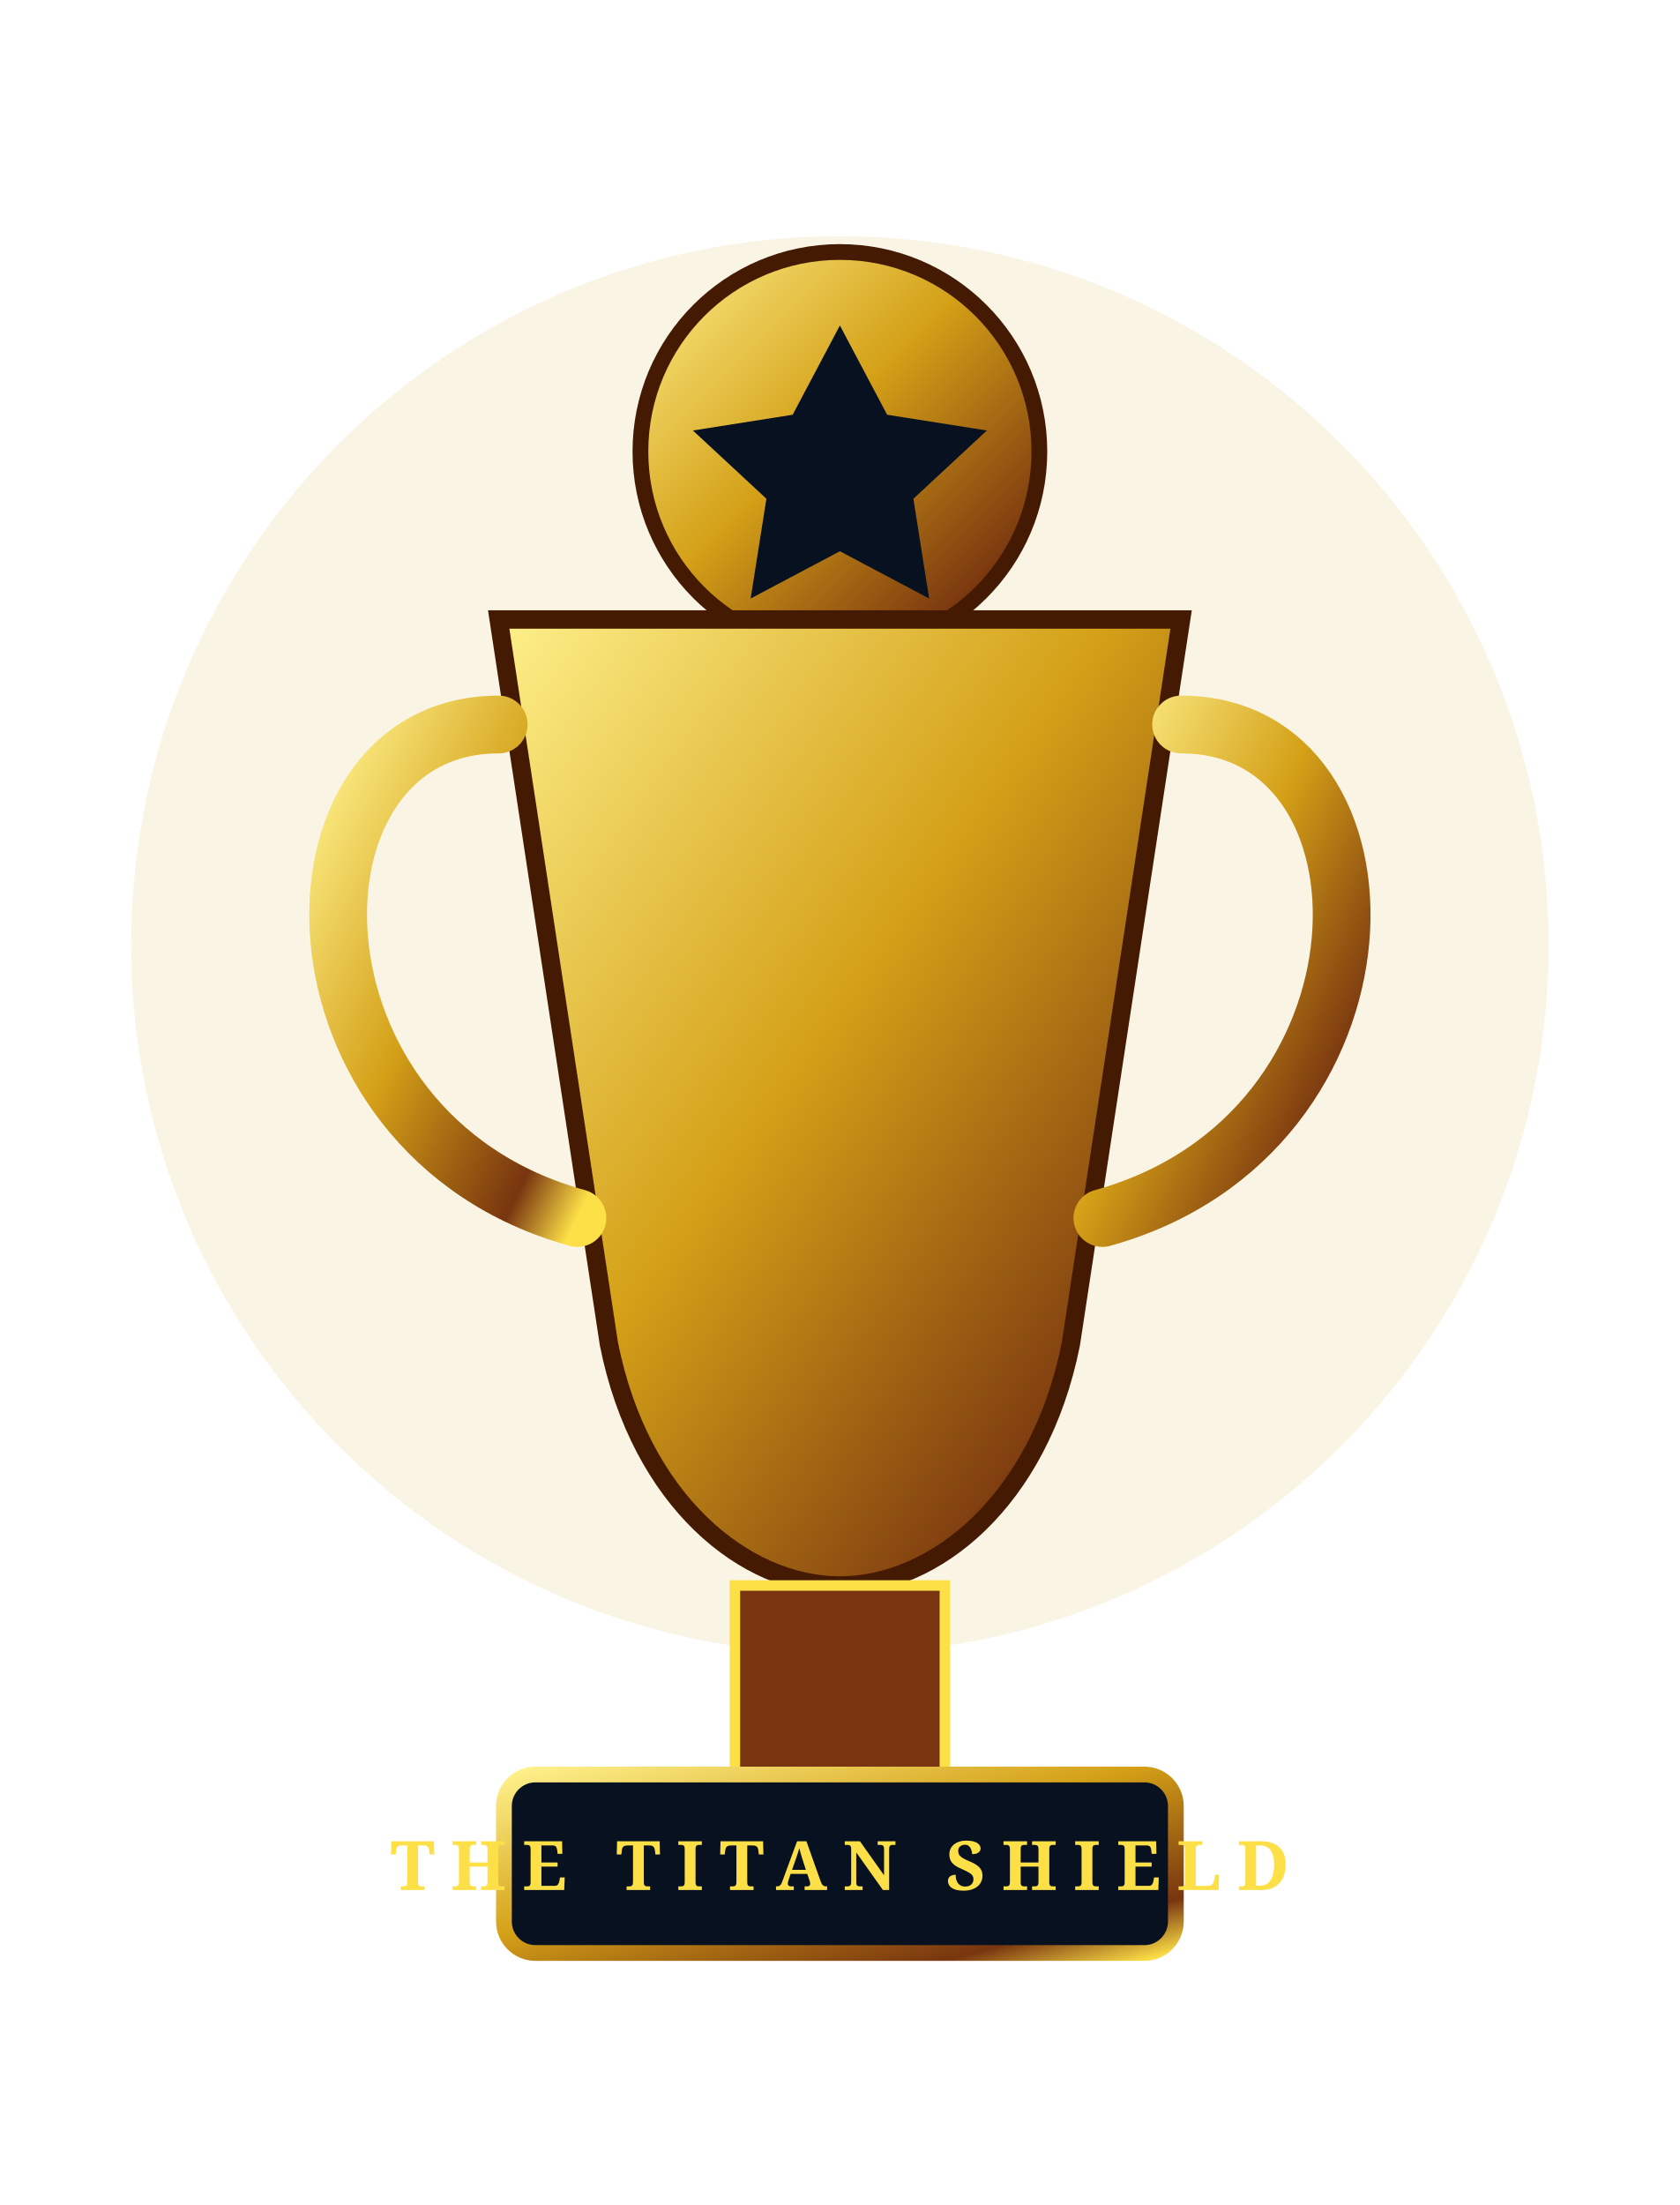
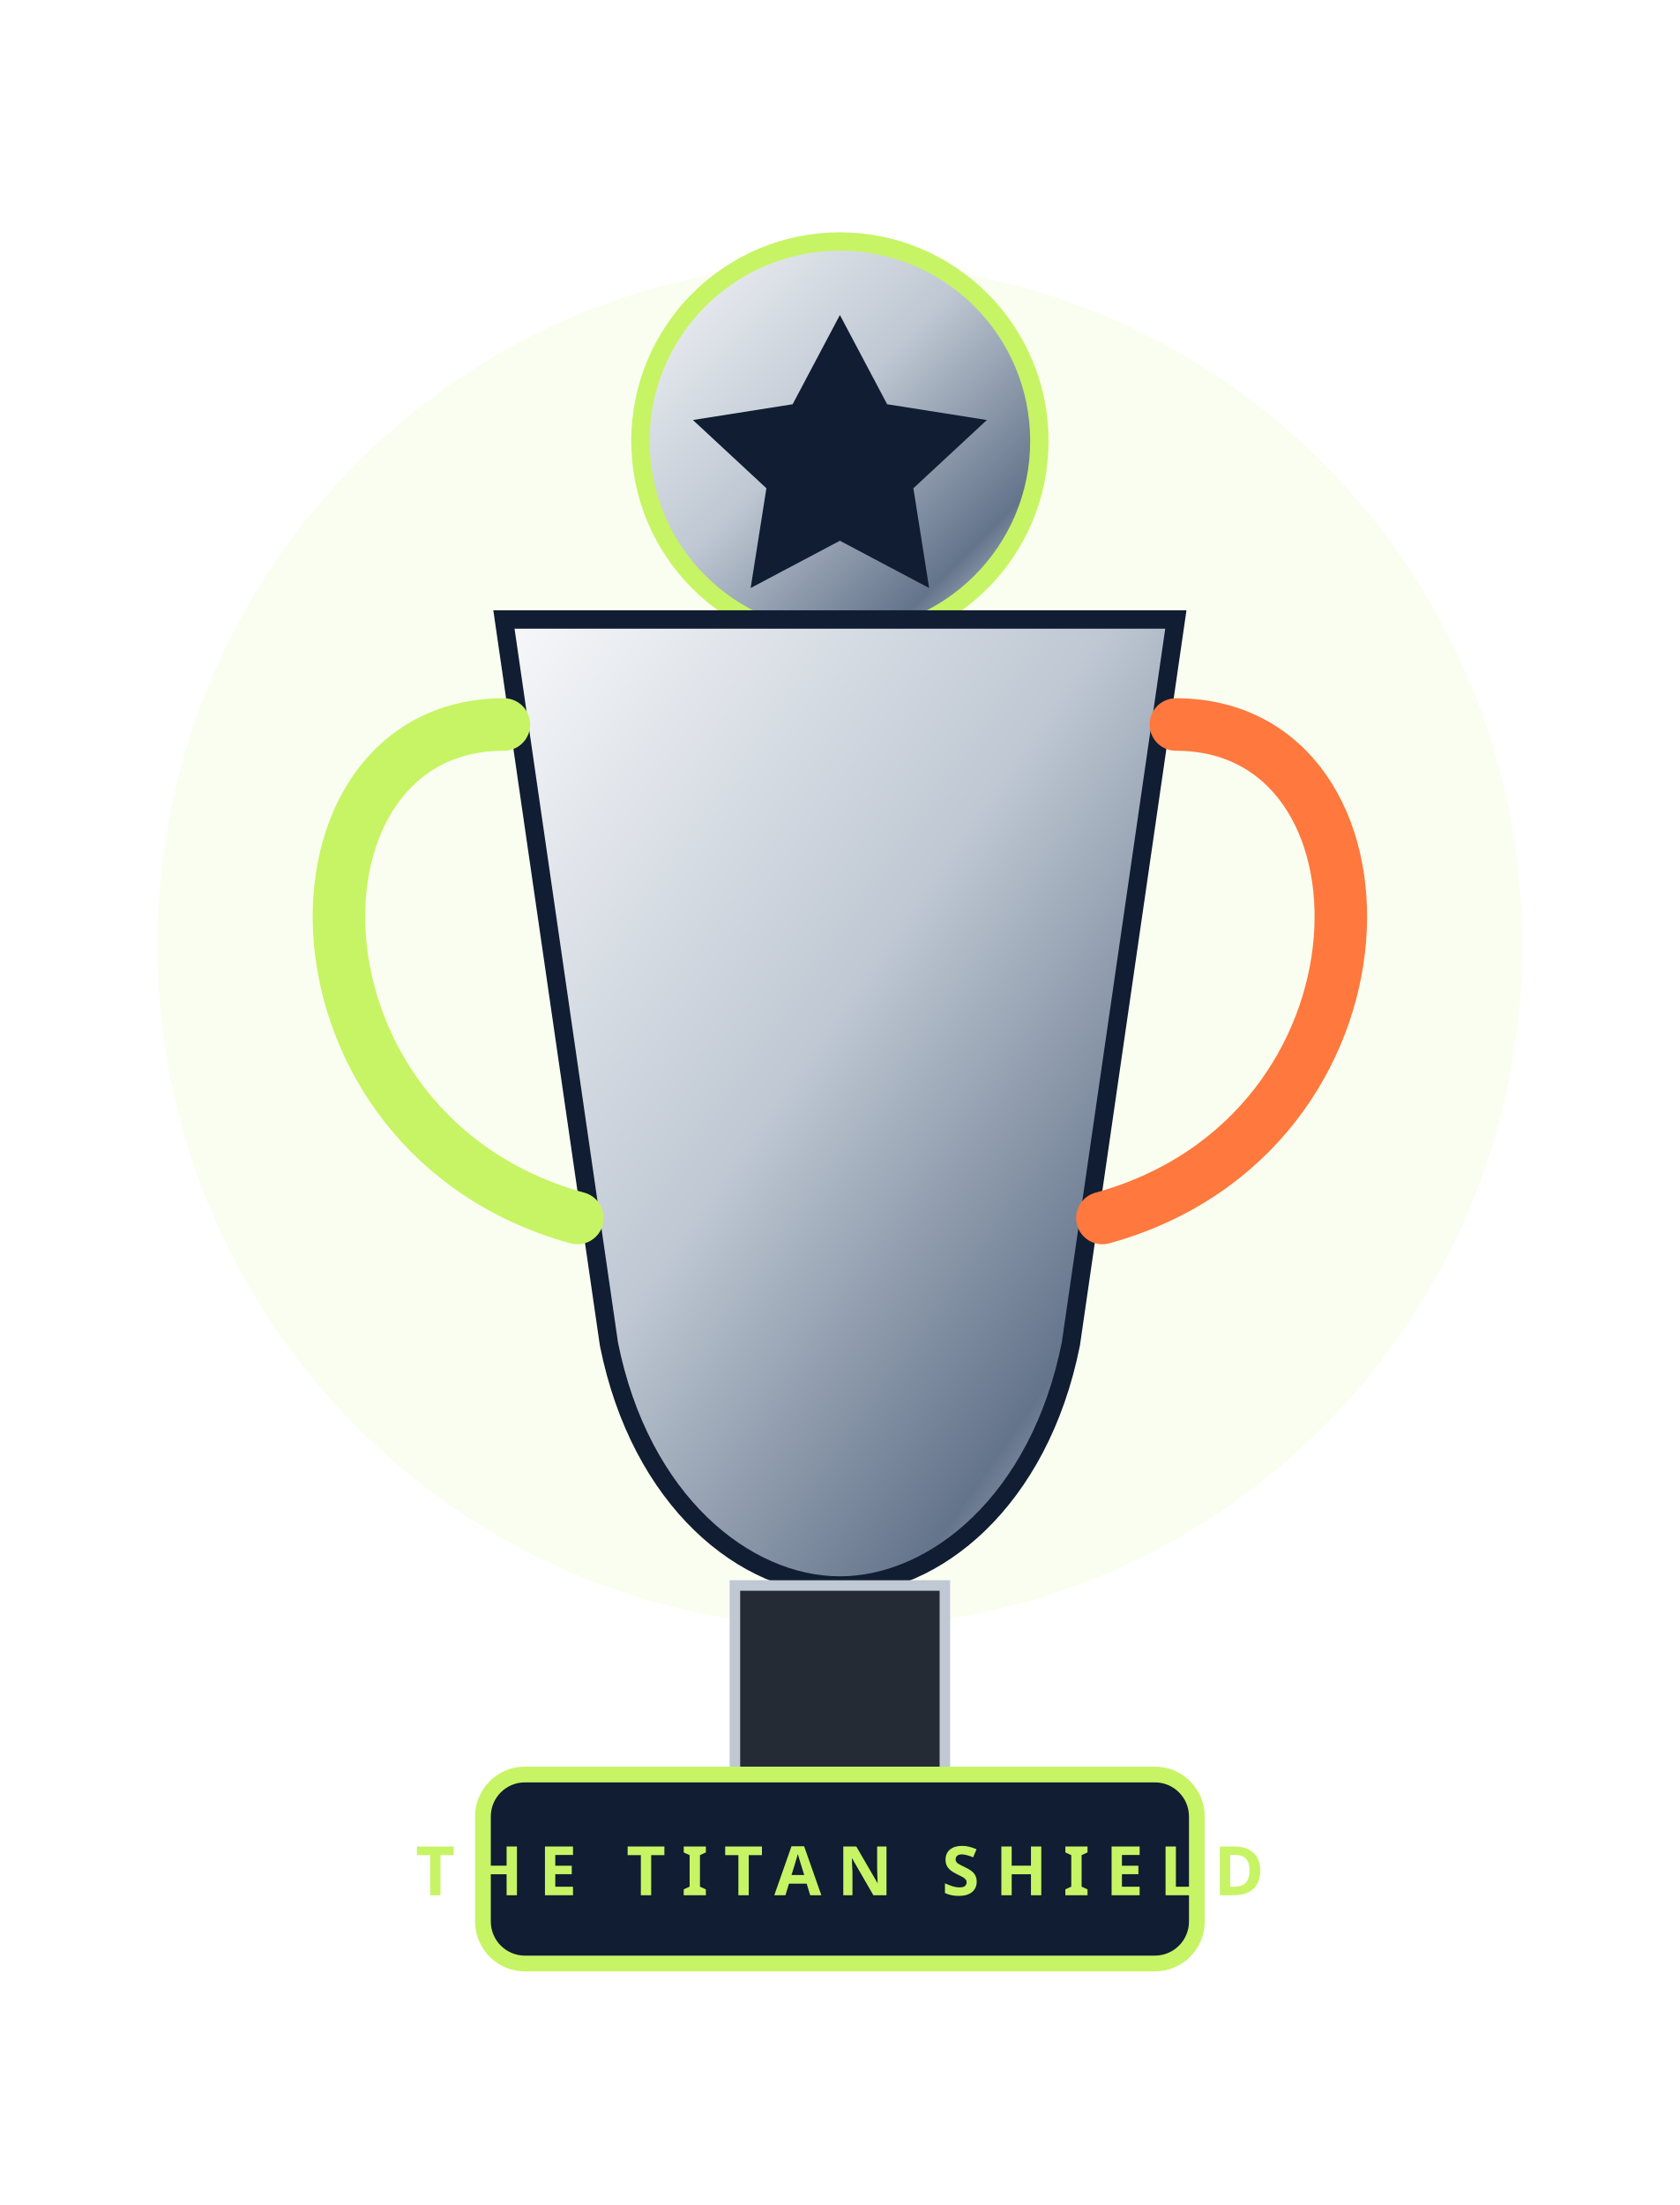
<svg xmlns="http://www.w3.org/2000/svg" viewBox="0 0 320 420" width="320" height="420">
  <defs>
-     <linearGradient id="tGold" x1="0" y1="0" x2="1" y2="1">
-       <stop offset="0%" stop-color="#FEF08A" />
-       <stop offset="45%" stop-color="#D4A017" />
-       <stop offset="85%" stop-color="#78350F" />
-       <stop offset="100%" stop-color="#FDE047" />
+     <linearGradient id="tiCup" x1="0" y1="0" x2="1" y2="1">
+       <stop offset="0%" stop-color="#F7F8FA" />
+       <stop offset="45%" stop-color="#BFC8D3" />
+       <stop offset="80%" stop-color="#64748B" />
+       <stop offset="100%" stop-color="#F1F5F9" />
+     </linearGradient>
+     <linearGradient id="limeGlow" x1="0" y1="0" x2="1" y2="1">
+       <stop offset="0%" stop-color="#C7F464" />
+       <stop offset="100%" stop-color="#FF783D" />
    </linearGradient>
  </defs>
-   <circle cx="160" cy="180" r="135" fill="#D4A017" opacity="0.12" />
-   <circle cx="160" cy="86" r="38" fill="url(#tGold)" stroke="#451A03" stroke-width="3" />
-   <polygon points="160,62 169,79 188,82 174,95 177,114 160,105 143,114 146,95 132,82 151,79" fill="#071120" />
-   <path d="M95 118 H225 L204 256 C198 286 178 302 160 302 C142 302 122 286 116 256 Z" fill="url(#tGold)" stroke="#451A03" stroke-width="3.5" />
-   <path d="M95 138 C52 138 52 216 110 232" fill="none" stroke="url(#tGold)" stroke-width="11" stroke-linecap="round" />
-   <path d="M225 138 C268 138 268 216 210 232" fill="none" stroke="url(#tGold)" stroke-width="11" stroke-linecap="round" />
-   <rect x="140" y="302" width="40" height="36" fill="#78350F" stroke="#FDE047" stroke-width="2" />
-   <rect x="96" y="338" width="128" height="34" rx="6" fill="#071120" stroke="url(#tGold)" stroke-width="3" />
-   <text x="160" y="360" font-family="'Outfit', serif" font-size="13" font-weight="900" fill="#FDE047" text-anchor="middle" letter-spacing="3">THE TITAN SHIELD</text>
+   <circle cx="160" cy="180" r="130" fill="#C7F464" opacity="0.1" />
+   <circle cx="160" cy="84" r="38" fill="url(#tiCup)" stroke="#C7F464" stroke-width="3.5" />
+   <polygon points="160,60 169,77 188,80 174,93 177,112 160,103 143,112 146,93 132,80 151,77" fill="#101D32" />
+   <path d="M96 118 H224 L204 256 C198 286 178 302 160 302 C142 302 122 286 116 256 Z" fill="url(#tiCup)" stroke="#101D32" stroke-width="3.5" />
+   <path d="M96 138 C52 138 52 216 110 232" fill="none" stroke="#C7F464" stroke-width="10" stroke-linecap="round" />
+   <path d="M224 138 C268 138 268 216 210 232" fill="none" stroke="#FF783D" stroke-width="10" stroke-linecap="round" />
+   <rect x="140" y="302" width="40" height="36" fill="#252B35" stroke="#BFC8D3" stroke-width="2" />
+   <rect x="92" y="338" width="136" height="36" rx="8" fill="#101D32" stroke="#C7F464" stroke-width="3" />
+   <text x="160" y="361" font-family="'Space Grotesk', sans-serif" font-size="13" font-weight="800" fill="#C7F464" text-anchor="middle" letter-spacing="3">THE TITAN SHIELD</text>
</svg>
